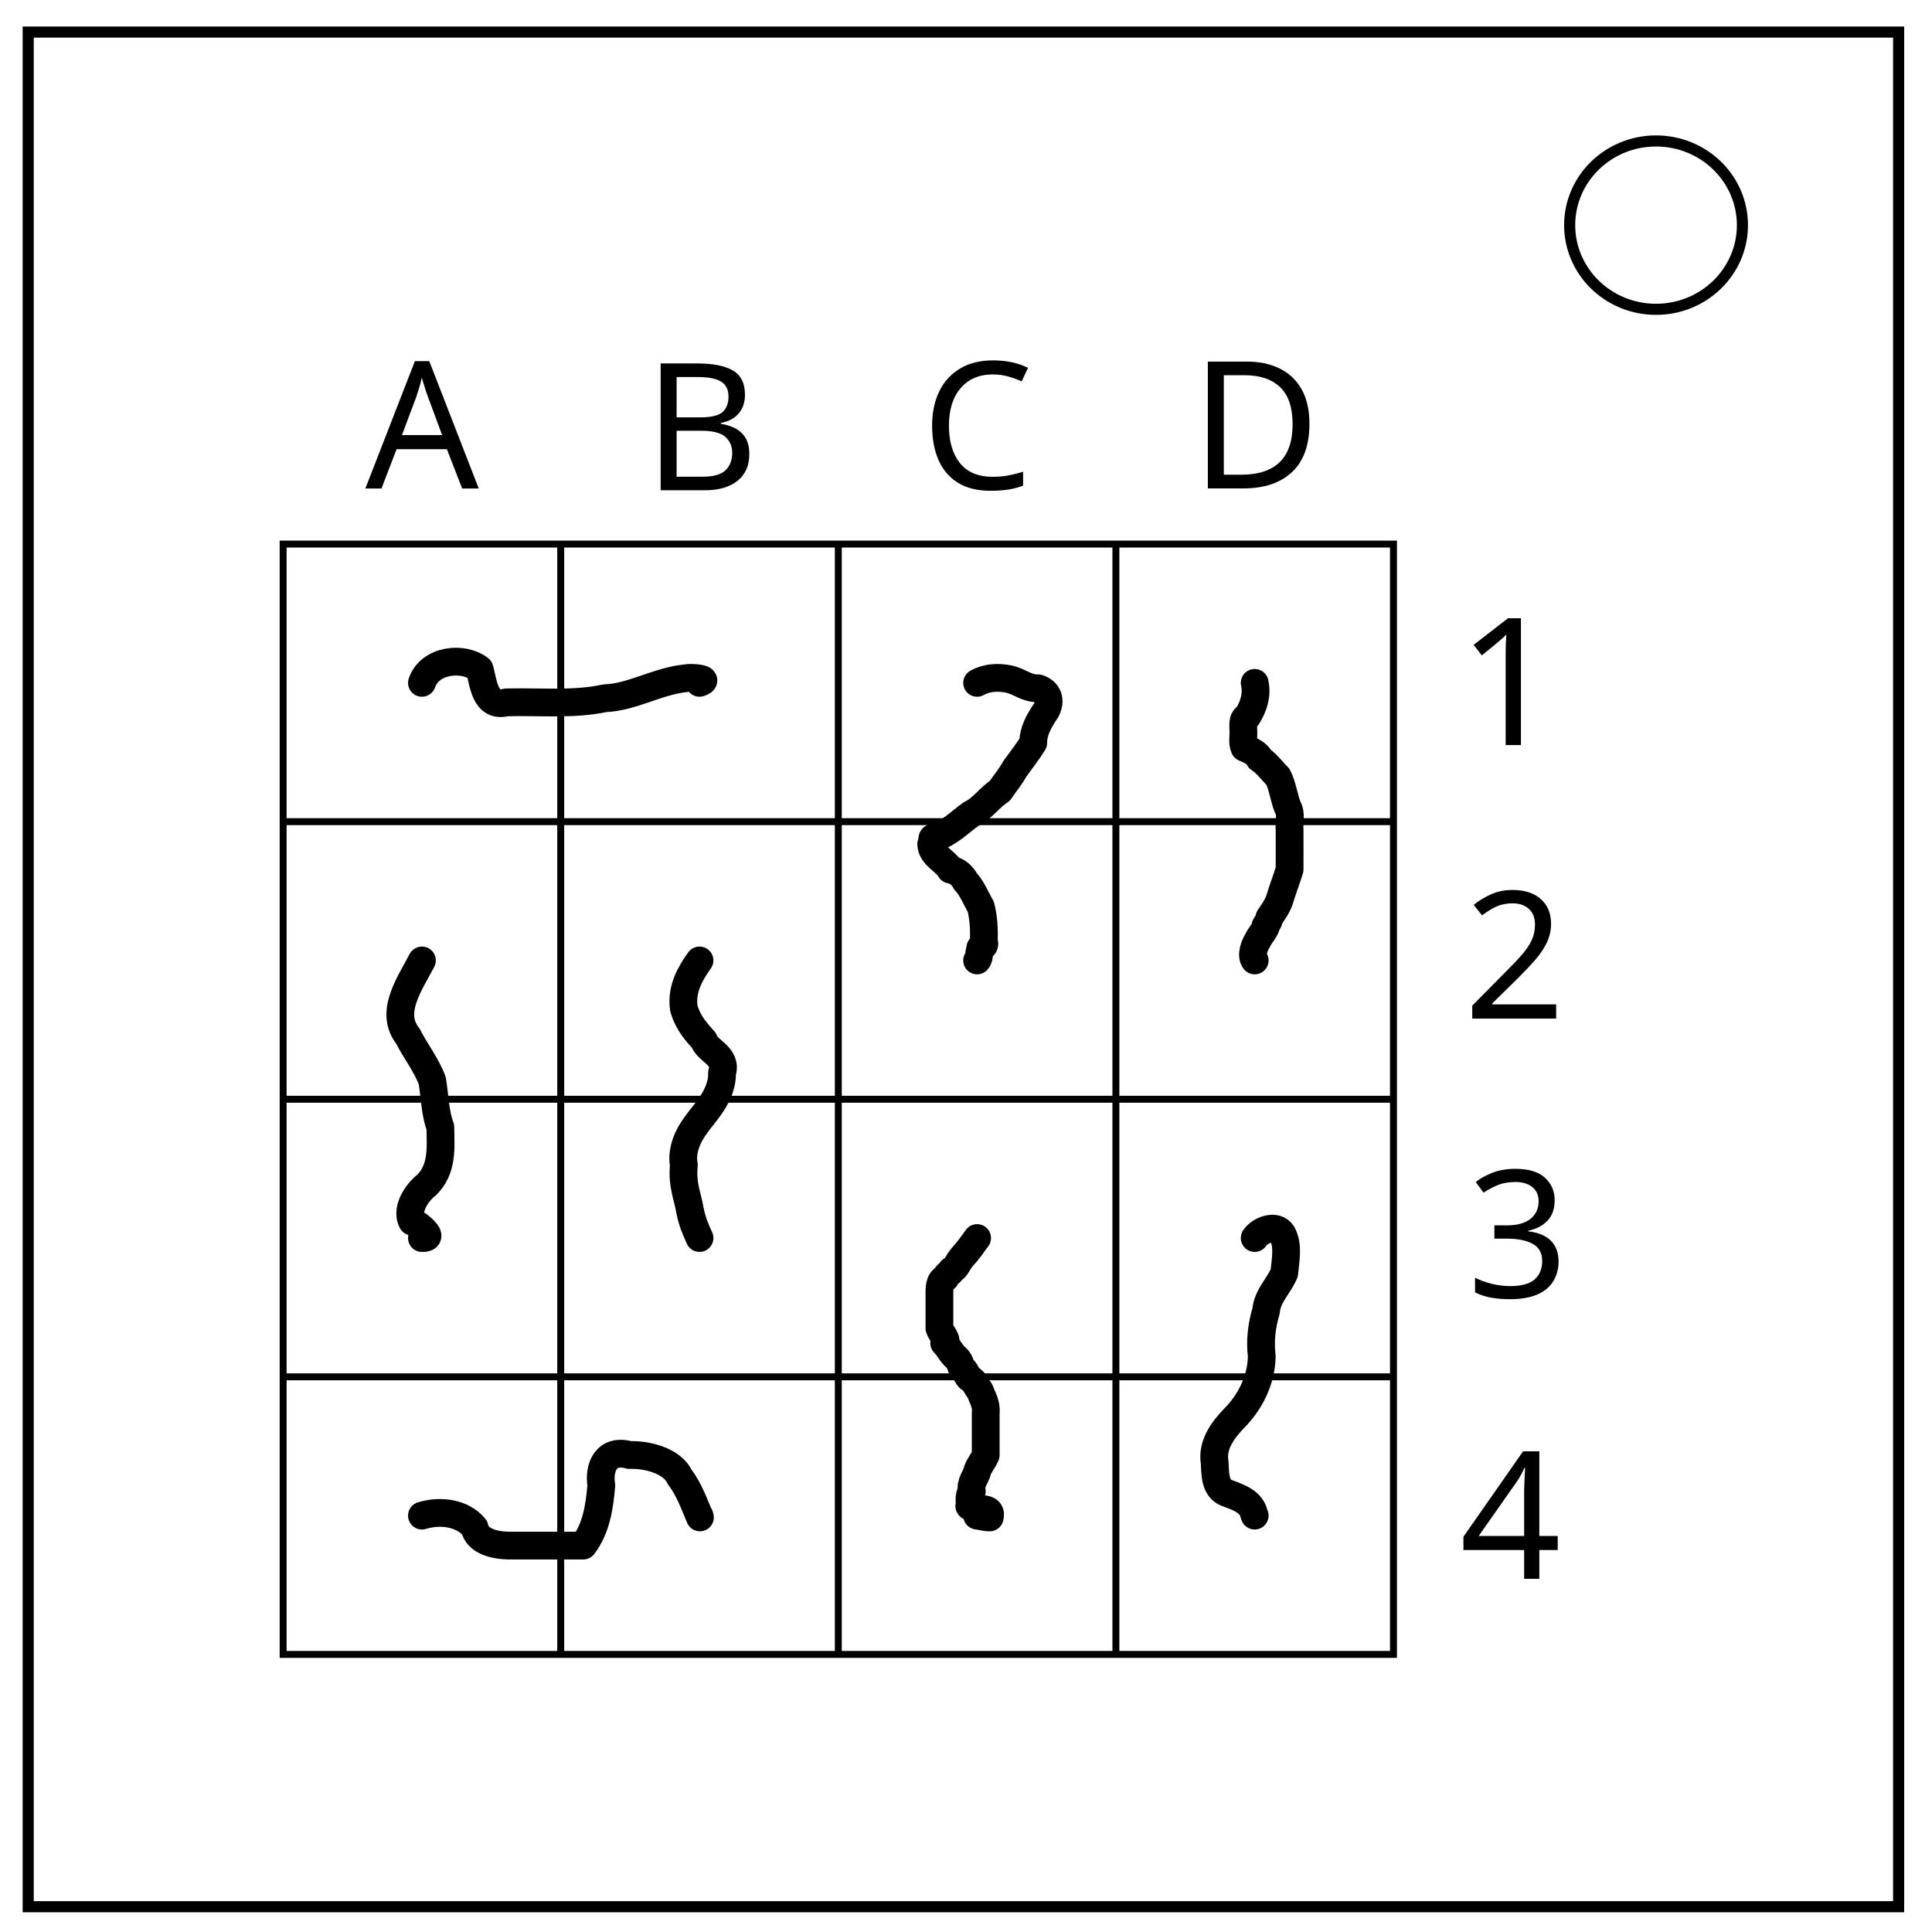
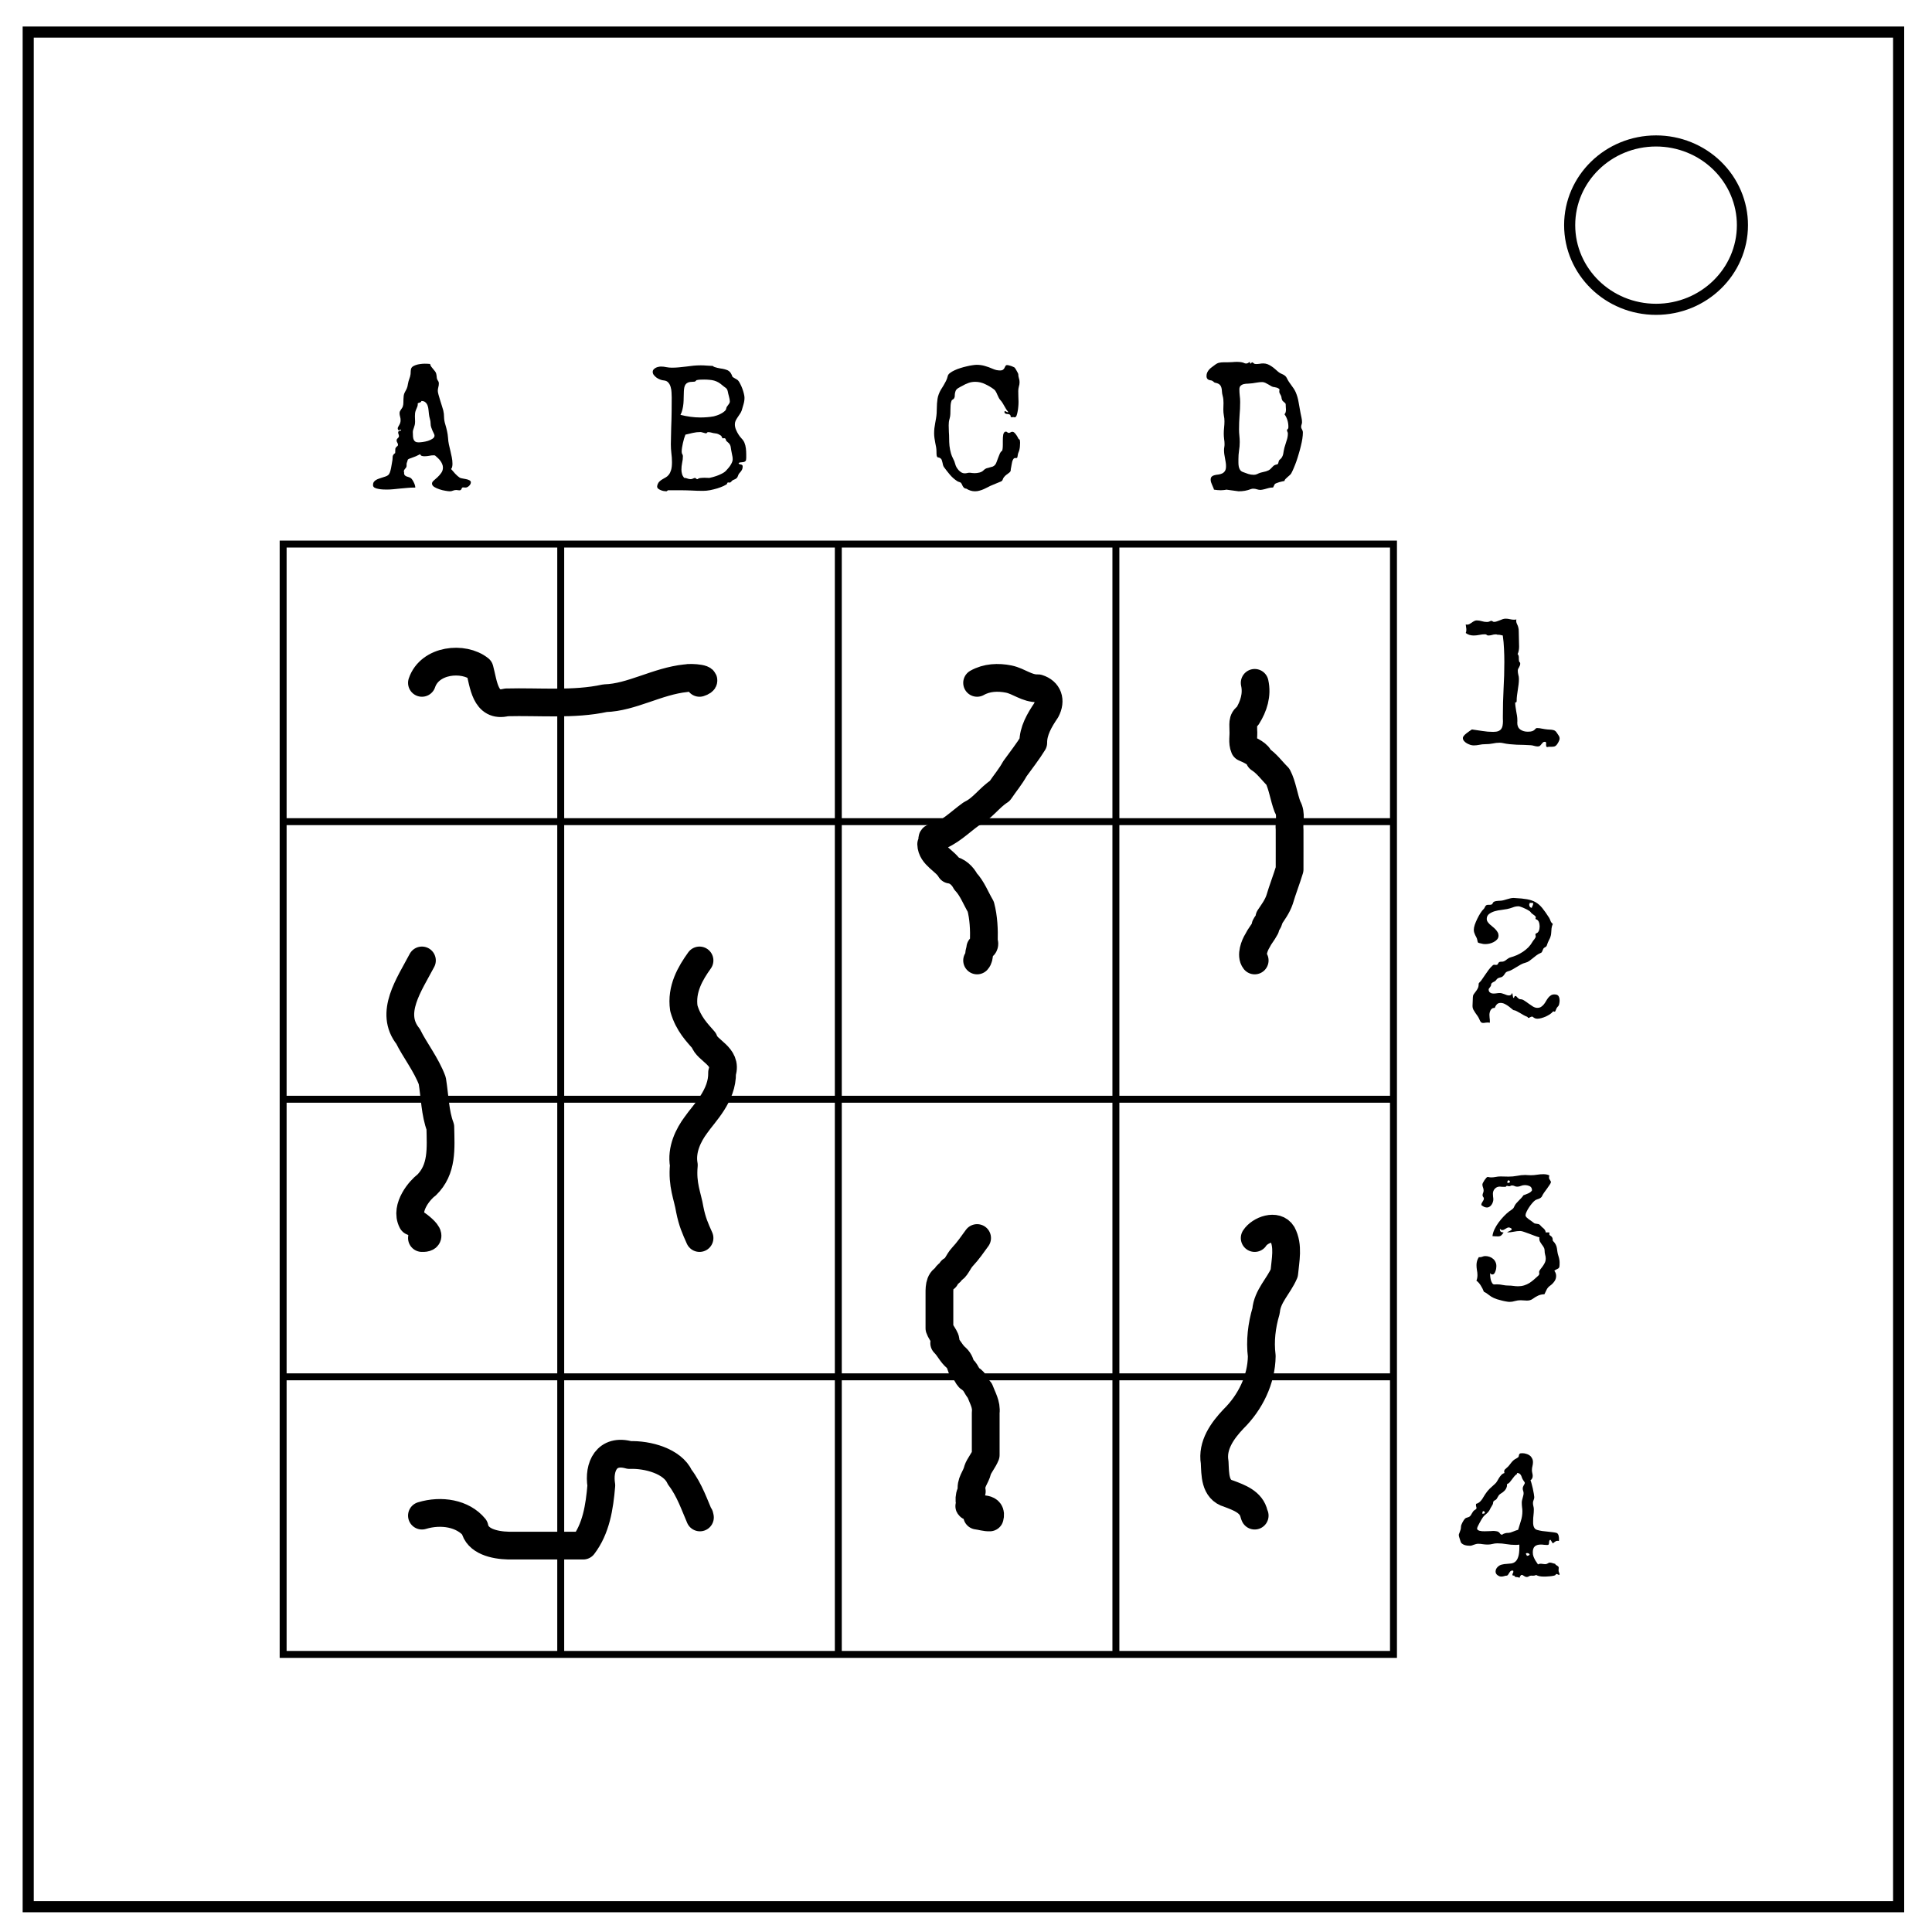
<svg xmlns="http://www.w3.org/2000/svg" viewBox="0 0 348 348" fill="none">
  <path d="M5.08 5.776h336.91v337.67H5.08z" stroke-width="2" stroke="#000" />
  <path d="M282.734 40.554c0-8.376 6.966-15.165 15.56-15.165 4.126 0 8.084 1.594 11 4.44 2.92 2.842 4.56 6.7 4.56 10.722 0 8.376-6.967 15.165-15.56 15.165-8.594 0-15.56-6.79-15.56-15.166z" stroke-width="2" stroke="#000" />
  <path color="#000" stroke="#000" stroke-width="1.25" overflow="visible" d="M51 98h50v50H51zm50 0h50v50h-50zm50 0h50v50h-50zm50 0h50v50h-50zM51 148h50v50H51zm50 0h50v50h-50zm50 0h50v50h-50zm50 0h50v50h-50zM51 198h50v50H51zm50 0h50v50h-50zm50 0h50v50h-50zm50 0h50v50h-50zM51 248h50v50H51zm50 0h50v50h-50zm50 0h50v50h-50zm50 0h50v50h-50z" />
-   <text style="text-align:center;line-height:125%;-inkscape-font-specification:Arial Bold" x="271.75" y="134.203" font-size="20" font-weight="bold" letter-spacing="0" word-spacing="0" text-anchor="middle" fill="#000" font-family="Arial">
-     <tspan x="271.75" y="134.203" rotate="0 0" dy="0" style="-inkscape-font-specification:Special Elite" font-size="32" font-weight="normal" font-family="Special Elite">1</tspan>
-   </text>
-   <text style="text-align:center;line-height:125%;-inkscape-font-specification:Arial Bold" x="272.813" y="183.477" font-size="20" font-weight="bold" letter-spacing="0" word-spacing="0" text-anchor="middle" fill="#000" font-family="Arial">
-     <tspan x="272.813" y="183.477" rotate="0 0" style="-inkscape-font-specification:Special Elite" font-size="32" font-weight="normal" font-family="Special Elite">2</tspan>
-   </text>
-   <text style="text-align:center;line-height:125%;-inkscape-font-specification:Arial Bold" x="273.407" y="233.703" font-size="20" font-weight="bold" letter-spacing="0" word-spacing="0" text-anchor="middle" fill="#000" font-family="Arial">
-     <tspan x="273.407" y="233.703" rotate="0 0" style="-inkscape-font-specification:Special Elite" font-size="32" font-weight="normal" font-family="Special Elite">3</tspan>
-   </text>
-   <text style="text-align:center;line-height:125%;-inkscape-font-specification:Arial Bold" x="272.078" y="284.383" font-size="20" font-weight="bold" letter-spacing="0" word-spacing="0" text-anchor="middle" fill="#000" font-family="Arial">
-     <tspan x="272.078" y="284.383" rotate="0 0" style="-inkscape-font-specification:Special Elite" font-size="32" font-weight="normal" font-family="Special Elite">4</tspan>
-   </text>
-   <text style="text-align:center;line-height:125%;-inkscape-font-specification:Special Elite" x="76.032" y="87.994" font-size="32" letter-spacing="0" word-spacing="0" text-anchor="middle" fill="#000" font-family="Special Elite">
-     <tspan x="76.032" y="87.994">A</tspan>
-   </text>
-   <text style="text-align:center;line-height:125%;-inkscape-font-specification:Special Elite" x="126.289" y="88.306" font-size="32" letter-spacing="0" word-spacing="0" text-anchor="middle" fill="#000" font-family="Special Elite">
-     <tspan x="126.289" y="88.306">B</tspan>
-   </text>
-   <text style="text-align:center;line-height:125%;-inkscape-font-specification:Special Elite" x="176.055" y="88.088" font-size="32" letter-spacing="0" word-spacing="0" text-anchor="middle" fill="#000" font-family="Special Elite">
-     <tspan x="176.055" y="88.088">C</tspan>
-   </text>
-   <text style="text-align:center;line-height:125%;-inkscape-font-specification:Special Elite" x="226.133" y="87.978" font-size="32" letter-spacing="0" word-spacing="0" text-anchor="middle" fill="#000" font-family="Special Elite">
-     <tspan x="226.133" y="87.978">D</tspan>
-   </text>
+   <g style="line-height:125%;-inkscape-font-specification:'Arial Bold';text-align:center">
+     <path d="M280.922 133.016q0 .171-.063.328-.062.156-.14.312-.156.297-.297.469-.125.172-.266.25-.14.094-.312.11-.156.03-.375.03h-.531q-.125.047-.235.047-.14 0-.187-.125-.032-.109-.032-.25v-.14q.016-.078.016-.125 0-.125-.047-.219-.031-.094-.172-.094-.234 0-.375.14-.125.126-.25.282-.11.156-.25.281-.14.141-.406.141-.313 0-.625-.094-.297-.093-.61-.125-.64-.047-1.28-.062l-1.282-.031q-.625-.032-1.265-.094-.625-.063-1.25-.203-.141-.031-.282-.047-.14-.016-.265-.016-.641 0-1.266.14-.61.126-1.375.126-.516 0-1.031.11-.516.109-1.031.109-.25 0-.579-.094-.328-.11-.64-.281-.297-.172-.516-.422-.203-.25-.203-.531 0-.204.188-.422.203-.235.468-.438.266-.219.531-.39.282-.188.438-.297.953.125 1.906.281.953.156 1.922.156.594 0 .938-.14.359-.157.53-.407.188-.265.235-.609.063-.36.063-.766 0-.234-.016-.468v-.5q0-2.438.125-4.844.14-2.422.14-4.86 0-1.203-.062-2.39-.047-1.188-.218-2.375-.22-.047-.422-.094-.188-.047-.453-.047-.079 0-.079.016-.062-.063-.156-.063-.078-.015-.156-.015-.36 0-.688.11-.328.093-.671.093-.094 0-.157-.031-.047-.032-.11-.078-.046-.047-.124-.079-.063-.03-.172-.03-.516 0-1.031.109-.516.109-1.047.109-.375 0-.75-.11-.36-.109-.656-.343.11-.235.11-.563 0-.25-.048-.484-.047-.25-.062-.5.109.047.234.047.234 0 .438-.11.218-.124.421-.265.204-.156.422-.266.219-.125.453-.125.47 0 .922.14.469.142.938.142.265 0 .453-.094.187-.11.328-.11.156 0 .234.094.094.094.266.094.25 0 .5-.094.266-.094.516-.187.25-.11.515-.203.266-.094.547-.094.39 0 .766.094.39.093.765.093.204 0 .391-.047h.016q-.032.078-.032.25 0 .22.063.39.078.173.156.36.094.188.156.453.079.266.079.672 0 .703.03 1.39.032.673.032 1.376 0 .36-.063.703-.046.328-.203.64.14.126.172.298.047.156.047.343v.25q0 .172.031.36.047.187.203.312l.016.172q0 .203-.078.36-.063.156-.14.296l-.157.282q-.062.14-.062.312 0 .36.093.734.11.36.11.766 0 .5-.063 1-.062.484-.14.984-.079.485-.141.985-.063.484-.063.984 0 .125-.047.203-.03.078-.109.078-.016 0-.11-.03 0 .405.063.812l.125.812q.078.39.14.797.063.406.063.828v.219l-.015.219q0 .828.547 1.218.546.391 1.343.391.532 0 .797-.094.281-.109.406-.234.141-.125.22-.219.077-.11.234-.11.453 0 .921.11.485.094.938.14.234.032.469.032.234 0 .453.047.219.031.406.125.188.094.344.328l.344.516q.203.281.203.578z" style="-inkscape-font-specification:'Special Elite'" font-weight="400" font-size="32" font-family="Special Elite" aria-label="1" letter-spacing="0" word-spacing="0" text-anchor="middle" fill="#000" />
+   </g>
+   <g style="line-height:125%;-inkscape-font-specification:'Arial Bold';text-align:center">
+     <path d="M280.922 180.243q0 .28-.078.609-.062.328-.297.516-.078.078-.156.218l-.125.282q-.047.14-.11.25-.046.109-.093.109-.062 0-.125-.016-.047-.03-.125-.046l-.11.062q-.187.234-.53.469-.344.219-.735.406-.39.172-.797.281-.39.11-.687.11-.235 0-.39-.047-.157-.063-.267-.125-.093-.078-.171-.14-.063-.063-.157-.063-.187 0-.375.125-.172.109-.297.109-.078 0-.093-.078-.016-.094-.188-.156-.265-.094-.594-.282-.312-.187-.64-.375-.328-.203-.625-.343-.297-.157-.5-.157-.063 0-.297-.203-.234-.203-.563-.453-.328-.25-.718-.453-.39-.203-.782-.203-.437 0-.687.266-.25.265-.375.64H269.094q-.203 0-.359.125-.156.125-.266.313-.093.187-.14.406-.047.203-.047.39 0 .266.031.547.047.266.047.532v.187q0 .094-.016.172-.187-.047-.39-.047t-.39.031q-.188.047-.392.047-.312 0-.453-.187-.14-.188-.234-.438-.125-.312-.328-.61-.203-.296-.422-.593-.203-.297-.36-.594-.14-.297-.14-.609 0-.39.031-.781.031-.39.031-.797 0-.328.157-.563.172-.234.359-.484.203-.25.36-.563.171-.312.171-.796 0-.125.063-.188.062-.078.14-.156.172-.14.407-.5.25-.36.547-.797.296-.438.625-.89.343-.454.703-.782.093-.094.156-.125.062-.031.14-.031.079 0 .157.015.078.016.187.016.157 0 .219-.047.078-.047.11-.11.046-.077.077-.155.032-.079.125-.157.157-.125.422-.11.266.017.485-.077.156-.078.297-.172.14-.11.265-.203.14-.11.281-.188.157-.093.329-.14.578-.157 1.156-.407.578-.265 1.094-.609.53-.36.968-.797.438-.453.735-.984.047-.094.14-.219.11-.125.203-.25.11-.14.172-.266.078-.14.078-.234t-.03-.172q-.032-.093-.032-.187 0-.11.078-.157.078-.046.172-.093.156-.063.25-.203.11-.141.156-.297.063-.172.078-.36.032-.187.032-.343 0-.157-.032-.344-.015-.188-.078-.36-.047-.171-.156-.312-.11-.156-.266-.219-.047-.03-.14-.062-.078-.031-.078-.11 0-.062.03-.109.032-.062.032-.125 0-.11-.125-.219-.11-.125-.281-.234-.156-.125-.313-.234-.156-.125-.218-.25-.079-.125-.375-.297-.297-.188-.657-.344-.343-.172-.672-.281-.328-.125-.468-.125-.547 0-1.047.203-.5.187-1.031.297-.375.078-1 .156-.625.062-1.22.234-.577.172-1.015.5-.422.328-.422.907 0 .265.157.5.156.218.39.453.235.218.516.437t.515.469q.235.25.391.531.156.266.156.594 0 .406-.265.703-.25.281-.625.469-.36.187-.782.281-.406.078-.734.078-.39 0-.719-.11-.218-.062-.343-.077-.11-.032-.188-.063-.062-.047-.094-.14-.03-.11-.078-.344-.047-.266-.156-.469-.11-.219-.219-.422-.093-.219-.172-.437-.078-.235-.078-.532 0-.359.172-.89.188-.531.453-1.078.266-.547.563-1.016.312-.484.578-.734.11-.11.172-.235.062-.14.125-.25.078-.125.187-.203.11-.078.328-.078h.282q.218 0 .359-.062.14-.063.219-.282.047-.14.219-.218.171-.079.375-.11.203-.031.406-.047.219-.015.344-.015.312-.016.593-.094.297-.078.594-.172.297-.094.578-.156.297-.078.61-.078l.25.015q1.312.063 2.187.22.875.155 1.531.53.657.375 1.203 1.047.547.672 1.235 1.75.156.266.265.594.125.312.407.516-.188.39-.235.812l-.062.828q-.016.281-.078.5-.047.203-.125.39-.078.188-.188.376-.094.187-.203.437-.078.172-.11.297-.03.11-.077.219-.032.11-.11.203-.078.078-.265.172-.188.11-.266.25-.078.14-.125.297-.047.14-.125.281-.063.125-.25.188-.375.156-.719.406-.328.25-.656.515-.313.266-.64.5-.329.235-.72.329-.437.109-.828.328-.39.218-.765.453-.375.234-.766.453-.375.219-.812.328-.172.047-.282.14-.109.079-.187.204-.078.11-.156.234-.078.125-.188.235-.172.171-.328.218-.14.047-.297.078-.156.032-.328.125-.156.079-.344.344-.093.14-.25.219-.156.078-.297.156-.14.078-.25.188-.093.093-.093.28 0 .142-.078.25-.063.095-.141.204-.078.094-.156.203-.063.094-.063.219 0 .078.031.187.032.11.125.235.11.11.282.187.172.078.453.078t.562-.046q.282-.047.563-.047.234 0 .437.078.22.062.422.14l.406.157q.204.062.407.062.39 0 .515-.422.063.031.094.172.031.14.047.297l.062.281q.032.125.079.125.109-.062.156-.203.047-.156.203-.156.094 0 .172.094.094.093.187.203.11.109.235.203.14.093.328.093.312 0 .672.25.375.235.765.532.39.281.782.531.406.234.78.234.407 0 .673-.172.28-.187.5-.453.218-.265.39-.578.188-.328.39-.594.204-.265.47-.437.265-.188.64-.188.594 0 .766.313.187.297.187.812zm-4.78-17.61h-.673q.063 0 .063.078t-.047.141q-.031-.031-.031-.078v-.016q.015 0 .015-.015v-.11l-.015.22q-.032.233.078.437.11.203.375.234.047-.188.14-.36.11-.171.11-.374z" style="-inkscape-font-specification:'Special Elite'" font-weight="400" font-size="32" font-family="Special Elite" aria-label="2" letter-spacing="0" word-spacing="0" text-anchor="middle" fill="#000" />
+   </g>
+   <g style="line-height:125%;-inkscape-font-specification:'Arial Bold';text-align:center">
+     <path d="M280.923 227.39q0 .516-.032.735-.03.203-.14.297-.094.093-.281.172-.188.062-.5.296.328.422.328.938 0 .547-.328 1-.313.438-.75.75-.407.281-.625.703-.204.406-.407.844-.625.015-1.14.25-.5.234-.985.594-.25.171-.5.234t-.53.063q-.282 0-.58-.032-.28-.03-.562-.03-.5 0-1 .14-.484.156-.984.156-.25 0-.64-.078-.391-.063-.797-.172-.407-.094-.797-.219-.375-.125-.61-.234-.484-.219-.906-.563-.406-.343-.875-.562-.219-.578-.547-1.094-.312-.531-.797-.906.11-.234.14-.469.048-.25.048-.515 0-.454-.094-.907-.078-.468-.078-.922 0-.78.422-1.421l.14.015q.266 0 .5-.094.25-.109.516-.109.39 0 .75.125.375.125.64.36.282.218.438.562.172.328.172.75 0 .14-.031.406-.031.25-.125.5-.078.25-.219.438-.14.172-.344.172-.125 0-.234-.063-.11-.078-.187-.172 0 .188.03.531.032.344.11.688.094.328.25.578.156.25.406.234l.391-.015h.11q.484 0 .984.11.515.109 1.062.109.438 0 .86.062.422.063.859.063.578 0 1.078-.157.5-.156.938-.422.437-.28.828-.625.406-.343.797-.718.172-.172.172-.328 0-.079-.016-.157t-.016-.156q0-.203.188-.437.187-.235.406-.532.219-.297.406-.656.188-.36.188-.812 0-.36-.11-.704-.093-.359-.093-.75 0-.312-.156-.562-.141-.25-.329-.484-.171-.25-.328-.5-.14-.25-.14-.547v-.125q0-.063.03-.14-.374-.095-.874-.282-.485-.188-.985-.375-.484-.188-.921-.328-.438-.157-.672-.157-.594 0-1.172.125t-1.172.125q0-.062.11-.109.124-.062.28-.125.157-.078.282-.156.125-.078.125-.188 0-.125-.219-.218-.203-.094-.297-.094-.172 0-.312.078-.14.062-.282.156-.14.094-.296.172-.141.063-.297.063-.125 0-.235-.063-.109-.078-.187-.187v.156q0 .265.156.39t.422.125h.094q-.188.297-.407.516-.218.203-.593.203-.266 0-.516-.015-.234-.032-.5-.032.063-.578.36-1.218.312-.657.75-1.25.453-.61.953-1.125.515-.532.968-.875.172-.141.297-.204.125-.078.219-.156.11-.078.203-.187.094-.125.188-.344.14-.313.343-.547.219-.25.438-.469.234-.234.453-.468.234-.235.406-.516.203-.094.422-.156.219-.078.422-.172.219-.094.39-.219.188-.125.313-.344-.016-.562-.422-.75-.406-.187-.89-.187-.36 0-.688.14-.312.141-.672.141-.25 0-.469-.11-.218-.109-.468-.109-.157 0-.266.078-.094.063-.234.063-.125 0-.22-.031-.093-.047-.218-.047l-.094.078q-.015.078-.125.094-.109.015-.265.015-.219 0-.453-.015-.235-.032-.313-.032-.547 0-.906.391-.344.375-.344.906 0 .266.031.516.047.25.047.516 0 .218-.093.484-.078.25-.235.469-.14.203-.36.343-.202.141-.452.141-.282 0-.547-.125-.25-.14-.469-.297V217q0-.156.063-.281.078-.14.156-.266.094-.14.156-.265.078-.141.078-.297 0-.172-.125-.297-.11-.125-.11-.297 0-.219.095-.422.093-.203.093-.422 0-.297-.11-.562-.109-.266-.109-.547 0-.094.11-.313.11-.218.265-.453.157-.234.313-.406.156-.172.25-.172.156 0 .297.047.14.031.297.031.422 0 .843-.078.438-.094.891-.094.36 0 .719.016.375.016.734.016.781 0 1.516-.141.75-.156 1.515-.156.25 0 .485.03.25.017.5.017.562 0 1.125-.094.562-.094 1.125-.094.281 0 .547.047.281.047.531.188v.015q-.063.14-.063.344 0 .14.047.25.063.11.125.203.063.094.11.187.062.094.062.204 0 .125-.218.453-.204.312-.485.703-.281.375-.547.75-.25.375-.343.594-.079.187-.235.296-.14.11-.328.188-.172.062-.36.125-.187.062-.343.172-.219.156-.516.5-.297.344-.562.75-.266.39-.453.797-.188.39-.188.656 0 .156.172.344.172.172.406.343.235.172.469.329.234.156.36.265.156.156.312.188.172.03.328.047.172.015.328.062.156.047.297.219.125.156.281.297.172.125.313.265.156.141.25.313.11.156.11.39h.671v.454q.406.265.5.453.094.172.094.328v.11q0 .14.078.218.344.344.484.656.156.313.203.64.063.313.094.657.047.344.188.766.093.281.14.562.063.282.063.563zm-8.953-14.546q0-.094-.079-.157-.062-.078-.156-.078-.156 0-.203.188-.031.172-.031.281l.031-.062q.016.015.016.046 0 .016-.032.016.125 0 .282-.031.172-.047.172-.203z" style="-inkscape-font-specification:'Special Elite'" font-weight="400" font-size="32" font-family="Special Elite" aria-label="3" letter-spacing="0" word-spacing="0" text-anchor="middle" fill="#000" />
+   </g>
+   <g style="line-height:125%;-inkscape-font-specification:'Arial Bold';text-align:center">
+     <path d="M280.844 283.68q-.125-.016-.235-.078-.11-.078-.234-.078-.078 0-.125.047-.031.046-.063.109-.062.094-.375.156-.296.063-.671.094-.36.031-.704.047h-.468q-.328 0-.657-.063-.328-.062-.625-.218-.203.125-.515.125H276q-.078-.016-.156-.016-.266 0-.453.125-.172.125-.36.125-.14 0-.265-.047-.125-.062-.235-.125-.11-.078-.219-.14-.093-.063-.187-.063t-.172.062q-.062.063-.125.157l-.094.187q-.03.094-.062.156-.063-.125-.203-.14-.14-.031-.297-.031-.14-.016-.266-.047-.11-.047-.125-.22h-.125q-.047 0-.14-.015-.094-.03-.094-.109 0-.172.078-.297.094-.14.094-.297 0-.078-.032-.172l-.156-.015q-.203 0-.328.11-.11.108-.203.265-.094.14-.188.297-.078.156-.234.234-.266 0-.516.094-.25.078-.515.078-.172 0-.36-.063-.171-.078-.328-.187-.156-.125-.25-.281-.093-.172-.093-.36 0-.234.093-.453.11-.219.266-.375.344-.344.766-.437.421-.11.859-.125.437-.032.844-.079.422-.062.734-.328.328-.28.516-.86.203-.577.203-1.67v-.532q-.328.047-.688.047-.828 0-1.64-.14-.797-.142-1.64-.142-.438 0-.86.11t-.86.11q-.437 0-.875-.063-.422-.078-.859-.078-.219 0-.422.062-.203.047-.39.125-.188.063-.344.125-.157.047-.266.047-.234 0-.531-.031-.281-.031-.547-.125-.25-.094-.453-.266-.188-.172-.25-.469-.063-.265-.172-.546-.11-.282-.11-.563 0-.062.063-.187.063-.141.125-.329.078-.187.14-.406.063-.234.063-.469 0-.156.063-.359.078-.219.187-.422.11-.219.235-.406.125-.188.234-.297.094-.094.203-.14.11-.047.234-.079.125-.047.235-.078.125-.047.219-.14.125-.11.203-.25.093-.157.172-.297.093-.157.187-.297.094-.14.234-.235.094-.078.235-.156.156-.093.156-.234 0-.125-.047-.25t-.047-.25v-.125q0-.063.016-.14.344-.094.578-.282.234-.188.406-.422.188-.234.328-.5.157-.281.344-.547.344-.531.781-.969.453-.437.922-.843.281-.235.438-.532.172-.296.343-.578.172-.28.391-.515.219-.25.594-.375-.063-.157-.063-.266 0-.234.157-.39.156-.157.328-.297.297-.25.453-.47.172-.218.328-.421.172-.219.39-.422.22-.203.626-.406.28-.14.328-.297.047-.156.062-.281.031-.14.125-.219.094-.094.453-.094.375 0 .72.11.358.093.624.297.266.187.422.5.172.296.172.703 0 .359-.094.718-.094.344-.094.704 0 .265.063.53.078.266.078.532 0 .5-.406.797.078.094.187.531.125.422.235.922.11.5.187.969.078.453.078.594 0 .28-.125.546-.11.25-.11.516 0 .297.079.578.078.281.078.578 0 .516-.062 1.032-.063.5-.063 1.015v.485q.016.25.078.484.078.234.219.422.14.172.406.25.422.125.922.203.516.062 1 .11.5.046.938.109.437.047.703.14.11.047.187.172.078.11.125.266.047.156.063.328.015.156.015.266v.093l-.015.313q-.125-.031-.219-.031-.188 0-.328.062-.125.063-.235.156-.109.078-.187.157-.078.062-.156.062-.094-.172-.203-.328-.094-.172-.22-.313-.171.094-.202.266l-.031.313q0 .156-.063.265-.047.11-.25.11-.297 0-.578-.032-.281-.047-.563-.047-.734 0-1.109.329-.36.328-.36 1.078 0 .422.141.797.157.375.328.671.172.282.313.47.14.187.14.234.204-.125.5-.125.22 0 .407.046.203.032.406.032.266 0 .469-.14.203-.142.328-.142.266 0 .516.094.25.078.5.14 0 .094.093.157.094.063.203.14.125.063.22.157.108.078.108.234 0 .125-.015.235-.016.109-.016.234 0 .203.078.375.094.172.11.375zm-6.188-16.578q0-.094-.14-.266l-.188-.281q-.125-.203-.203-.422-.063-.219-.156-.39-.094-.188-.266-.298-.156-.125-.469-.125l.031.172q-.312.188-.53.47-.22.265-.407.53-.188.266-.39.5-.204.235-.485.328v.141q0 .297-.11.531-.093.235-.265.438-.172.187-.39.36-.22.155-.438.296-.188.125-.297.281l-.188.313q-.078.156-.171.297-.094.14-.282.234-.203.11-.265.188-.063.062-.078.14-.016.078-.032.188 0 .093-.062.25-.11.219-.25.437-.14.203-.234.422-.125.266-.282.453-.14.188-.328.344-.172.156-.36.313-.171.156-.327.374-.078.11-.25.391t-.344.61q-.172.328-.313.609-.125.281-.125.39 0 .157.11.25.125.094.312.157.203.047.438.078.25.015.515.015.625 0 1.032-.03.406-.032.484-.032.313 0 .625.063.328.046.531.296.078.094.157.204.093.109.234.109.094 0 .156-.047.063-.062.172-.11.125-.062.328-.109.219-.062.61-.062.109 0 .328-.063.234-.078.468-.172.25-.093.485-.187.25-.094.406-.125l.5-1.625q.266-.828.266-1.703 0-.39-.063-.766-.047-.39-.047-.797 0-.218.047-.422.063-.218.11-.421.062-.22.109-.422.062-.22.062-.438 0-.219-.078-.422-.078-.203-.078-.422 0-.14.047-.28.063-.157.125-.282l.14-.25q.063-.11.063-.203zm.86 12.86q-.079-.126-.22-.173-.14-.047-.28-.047l-.172.094q.015.11.093.203.078.094.078.203.125 0 .313-.062.187-.063.187-.219zm-8.063-7.532q0-.094-.078-.156-.063-.078-.14-.078-.173 0-.204.171-.031.172-.031.297.11 0 .281-.03.172-.032.172-.204z" style="-inkscape-font-specification:'Special Elite'" font-weight="400" font-size="32" font-family="Special Elite" aria-label="4" letter-spacing="0" word-spacing="0" text-anchor="middle" fill="#000" />
+   </g>
+   <g style="line-height:125%;-inkscape-font-specification:'Special Elite';text-align:center">
+     <path d="M84.813 86.885q0 .172-.094.343-.093.157-.234.297-.14.125-.312.219-.172.078-.329.078-.109 0-.218-.015-.11-.016-.219-.016-.14 0-.188.094-.046.078-.093.171-.032.094-.11.172-.078.094-.28.094-.126 0-.267-.031-.14-.031-.28-.031-.298 0-.579.109-.266.125-.578.125-.266 0-.797-.094-.531-.078-1.078-.265-.531-.172-.938-.422-.406-.266-.406-.61 0-.265.297-.53.313-.282.688-.61.375-.344.671-.766.313-.422.313-.984 0-.328-.14-.64-.126-.313-.329-.579-.203-.281-.469-.516-.25-.234-.484-.437-.078-.031-.234-.031-.422 0-.844.093-.422.079-.844.079-.219 0-.453-.063-.219-.062-.297-.312-.406.203-.812.39-.407.172-.828.313-.266.093-.391.14-.11.047-.172.11-.047.062-.078.187-.016.125-.11.36-.062.156-.062.28v.282q0 .203-.078.328-.078.11-.172.219-.078.094-.156.203-.078.11-.078.281 0 .14.047.25l-.016.078q0 .235.125.375.125.125.297.204.187.062.39.125.204.062.36.156t.297.312q.156.203.265.453.125.235.203.485.079.234.079.406v.078h-.204q-.625 0-1.25.063-.609.047-1.218.109-.61.078-1.235.125-.609.063-1.234.063-.219 0-.64-.016-.407-.016-.813-.094-.406-.062-.719-.219-.297-.171-.297-.484 0-.328.14-.547.157-.219.391-.36.25-.155.547-.25.313-.109.61-.202.312-.094.578-.188.281-.094.469-.25.187-.156.312-.5.125-.36.203-.765.078-.407.14-.797.063-.407.11-.641.016-.078.016-.187.015-.125.015-.25.016-.125.016-.235.016-.11.047-.156.156-.266.234-.313.094-.046.125-.078.047-.031.047-.156.016-.14.016-.562 0-.188.078-.282.078-.11.156-.187.094-.078.172-.14.078-.079.078-.204 0-.219-.125-.39-.125-.188-.125-.407 0-.125.063-.219.062-.093.14-.171.094-.079.157-.157.062-.093.062-.218 0-.172-.078-.344-.063-.172-.063-.344 0-.125.079-.172.093-.062.187-.094.11-.03.188-.046.093-.032.093-.079-.046-.093-.172-.093-.187 0-.187.203-.11-.078-.188-.172-.078-.11-.078-.234 0-.157.078-.282.079-.14.172-.312.11-.172.188-.39.078-.22.078-.532 0-.328-.094-.625-.093-.313-.093-.625 0-.156.062-.313.078-.156.172-.296.11-.157.203-.297.11-.157.156-.328.094-.297.094-.625.016-.329.016-.657.015-.328.047-.64.046-.328.203-.61.14-.25.218-.406.079-.156.141-.297.063-.156.11-.328.046-.187.093-.484.078-.453.235-.875.171-.422.234-.875.031-.344.031-.578.016-.25.078-.438.078-.187.25-.328.188-.14.563-.281.406-.141.812-.188.407-.062.813-.062.469 0 .969.046.046.266.203.485.156.203.328.406.187.203.344.422.171.203.234.469.078.36.094.687.03.313.265.625.11.172.11.406 0 .36-.094.688-.094.328-.094.672 0 .203.125.672.125.468.297 1.015.172.532.328 1.047.156.5.235.781.14.594.14 1.22.016.624.203 1.218.188.625.328 1.25.141.61.188 1.266.031.609.156 1.187.125.563.266 1.14.14.563.25 1.141.125.578.125 1.203 0 .235-.047.485-.031.25-.203.437.328.391.734.844.422.453.828.719.157.094.485.14.328.047.656.125.344.063.594.204.265.125.265.375zm-6.547-8.422q0-.14-.109-.36-.11-.234-.25-.515-.125-.281-.234-.61-.11-.328-.11-.687 0-.422-.125-.828-.125-.422-.172-.844-.03-.344-.078-.75-.031-.422-.156-.781-.125-.375-.39-.61-.25-.25-.735-.25-.031.125-.11.188-.078.047-.187.094-.094.03-.203.062-.11.031-.172.11.016.046.016.14 0 .281-.125.531-.11.235-.203.485-.11.265-.157.562-.03.282-.03.563 0 .25.015.484.015.235.015.469 0 .36-.062.625-.063.25-.14.469-.079.218-.141.422-.063.187-.063.406 0 .469.031.812.032.344.141.578.11.22.313.344.203.11.562.11.25 0 .719-.063.484-.062.953-.203.484-.156.828-.39.36-.235.36-.563z" aria-label="A" font-size="32" font-family="Special Elite" letter-spacing="0" word-spacing="0" text-anchor="middle" fill="#000" />
+   </g>
+   <g style="line-height:125%;-inkscape-font-specification:'Special Elite';text-align:center">
+     <path d="M134.414 81.837v.297q.016.172 0 .36 0 .171-.031.328-.016.14-.078.203-.14.14-.297.187-.156.031-.328.047-.157 0-.328.031-.157.016-.313.11.031.156.14.203l.25.062q.141.016.235.094.11.063.11.266 0 .328-.11.547-.094.203-.234.375-.14.156-.282.328-.14.172-.218.437-.094.281-.235.406-.14.125-.312.204-.156.062-.328.14-.172.078-.328.281-.172.188-.282.188-.047 0-.11-.016-.062-.015-.155-.015-.078 0-.157.062-.062.047-.062.125 0 .031.031.031t.016.016q-.188.172-.672.406-.485.22-1.11.422-.625.188-1.312.328-.672.125-1.281.125-1.063 0-2.11-.062-1.03-.047-2.109-.047h-2.078q-.047 0-.14.094-.079.093-.188.093-.172 0-.453-.046-.266-.047-.532-.157-.265-.109-.468-.265-.188-.172-.188-.39 0-.079.016-.126.015-.062.03-.14.142-.438.392-.657.25-.234.53-.39l.595-.344q.312-.172.546-.484.25-.313.407-.844.156-.531.156-1.422 0-.813-.11-1.61-.093-.796-.093-1.609.015-1.5.062-2.969.063-1.468.078-2.968l.016-2.453q0-.391-.031-.907-.016-.515-.156-.984-.125-.484-.422-.813-.282-.343-.813-.39-.265-.016-.61-.14-.343-.126-.655-.329-.297-.219-.516-.484-.219-.266-.219-.578 0-.266.156-.438.157-.187.375-.297.22-.125.47-.172.265-.062.484-.062.5 0 .984.11.484.093 1 .093.64 0 1.281-.063.656-.062 1.297-.14.64-.094 1.281-.156.657-.063 1.313-.063.547 0 1.094.047l1.093.062q.094.125.328.203.235.079.5.141.282.063.547.11.266.03.407.062.375.078.64.172.281.078.469.234.203.14.344.375.156.235.281.61.016.046.14.14.141.094.313.188.172.093.328.187.156.094.219.156.203.204.406.626.219.406.39.874.173.47.282.922.11.453.11.735 0 .578-.172 1.156-.157.578-.329 1.125-.109.328-.328.625-.203.297-.406.61-.203.296-.36.609-.14.312-.14.656 0 .484.203.969.203.484.469.89.11.188.25.36.156.172.297.343.156.157.281.344.125.172.219.39.203.5.265 1.048.063.531.063 1.062zm-2.953-9.547q0-.172-.047-.406-.047-.234-.11-.469-.062-.25-.124-.484-.063-.25-.094-.438-.047-.234-.14-.374-.094-.157-.22-.25-.124-.11-.28-.204-.157-.109-.313-.25-.39-.343-.75-.547-.36-.203-.75-.312-.39-.11-.828-.14-.438-.047-.97-.047-.343 0-.718.015-.36.016-.656.094-.063.031-.078.078-.016.047-.078.094-.047.047-.188.094-.14.03-.437.03-.453 0-.75.126-.282.125-.453.36-.157.218-.22.546-.062.313-.077.719l-.031 1.062q0 .547-.047 1.094-.047.531-.172 1.047-.11.516-.36 1 .875.219 1.782.344.906.125 1.78.125.61 0 1.22-.047.625-.047 1.218-.156.22-.047.579-.172.375-.125.718-.313.36-.187.625-.422.282-.234.313-.484.031-.188.125-.344.11-.156.219-.297.125-.156.218-.312.094-.156.094-.36zm.515 10.438q0-.406-.109-.813-.094-.406-.156-.812-.047-.375-.094-.594-.031-.219-.125-.375-.078-.172-.234-.328-.156-.156-.453-.406-.078-.344-.172-.407-.078-.062-.172-.062-.078 0-.172.016h-.156l-.219-.438q-.297-.203-.531-.312-.219-.11-.578-.141-.313-.031-.625-.125-.297-.094-.625-.094-.141 0-.22.11-.077.109-.124.109-.094 0-.219-.031-.125-.047-.266-.078-.14-.047-.296-.079-.141-.046-.266-.046-.703 0-1.375.156-.656.14-1.328.312-.125.328-.25.72-.11.39-.203.796-.094.406-.156.812-.063.391-.063.735 0 .172.031.281.031.094.078.172.047.078.078.156.032.078.032.188 0 .625-.141 1.234-.125.594-.125 1.219 0 .406.11.781.109.375.374.688.313 0 .594.125.281.109.594.109.219 0 .422-.11.218-.109.343-.109.125 0 .188.11.078.109.25.109h.062q.047-.078.172-.125.125-.063.282-.078.171-.031.359-.031.187-.016.36-.016.327 0 .5.016.187.015.421.015.656-.14 1.25-.344.5-.171 1.016-.437.531-.266.828-.625.156-.156.344-.39.203-.235.36-.485.171-.266.28-.531.125-.282.125-.547z" aria-label="B" font-size="32" font-family="Special Elite" letter-spacing="0" word-spacing="0" text-anchor="middle" fill="#000" />
+   </g>
+   <g style="line-height:125%;-inkscape-font-specification:'Special Elite';text-align:center">
+     <path d="M183.742 79.744q0 .313-.03.64-.016.313-.094.626-.063.265-.172.5-.094.219-.125.484-.031.156-.063.344-.031.172-.234.172l-.125-.016q-.25 0-.375.203-.125.188-.203.47-.063.265-.11.546-.03.281-.078.453-.047.172-.062.313 0 .125-.016.234 0 .094-.062.203-.063.11-.22.234-.25.188-.483.36-.235.172-.422.406-.141.172-.188.297-.047.125-.094.234-.046.11-.156.203-.094.079-.328.157-.36.125-.687.281-.329.156-.672.281-.407.156-.766.36-.36.187-.734.359-.375.172-.782.281-.39.125-.843.125-.407 0-.813-.125-.39-.125-.734-.344-.328-.03-.5-.234-.172-.203-.281-.484-.094-.219-.188-.313-.078-.094-.187-.125-.094-.047-.22-.078-.124-.031-.296-.14-.703-.454-1.281-1.126-.578-.687-1.078-1.375-.11-.156-.172-.359-.047-.219-.094-.422-.047-.219-.11-.406-.046-.203-.156-.313-.203-.203-.359-.218-.156-.016-.266-.063-.093-.062-.156-.265-.047-.22-.047-.797 0-.36-.062-.75-.063-.39-.157-.797-.078-.422-.14-.844-.063-.437-.063-.86 0-.452.047-.906.063-.453.14-.906l.157-.89q.078-.454.11-.907.03-.422.03-.859l.032-.875q.031-.438.094-.86.062-.421.218-.828.157-.437.391-.828.25-.39.484-.78.235-.392.438-.798t.312-.875q.063-.297.391-.547.328-.265.812-.484.485-.234 1.047-.406.578-.188 1.141-.313.562-.14 1.031-.203.485-.078.781-.078.782 0 1.47.203.687.188 1.39.5.312.14.672.234.375.079.703.079.328 0 .484-.11.172-.125.266-.281.094-.172.156-.313.063-.156.188-.234l-.047.016q.03-.032.11-.032.077-.015.17-.015.126.015.298.062.187.047.375.11.187.062.344.14.171.063.25.125.046.032.156.203.11.172.219.375.125.204.203.375.093.172.093.22 0 .39.11.734.125.343.125.734 0 .406-.125.797-.11.39-.11.797 0 .5.016.984.031.469.031.969 0 .453-.047.906-.03.438-.125.875-.03.125-.062.297-.031.172-.094.328-.047.156-.14.266-.079.11-.22.11-.14 0-.25-.048-.077.016-.14.031h-.14q-.141 0-.172-.046-.032-.047-.032-.11 0-.078-.03-.156-.016-.094-.157-.172-.094-.062-.25-.078l-.313-.031q-.14-.032-.25-.094-.109-.078-.109-.234 0-.172.063-.172.078-.016.171.047.11.062.235.125.125.046.234 0-.219-.25-.39-.516-.157-.281-.329-.563-.156-.28-.328-.562-.172-.281-.39-.516-.188-.203-.313-.468l-.25-.532q-.11-.28-.25-.515-.125-.25-.328-.407-.719-.546-1.594-.953-.86-.422-1.797-.422-.656 0-1.218.204-.547.187-1.094.515-.219.125-.422.219-.187.094-.375.219-.172.11-.312.281-.125.156-.188.437-.078.282-.078.579.016.296-.14.546-.079.125-.25.204-.157.078-.204.234-.125.36-.156.75l-.031.797q0 .406-.016.828-.015.406-.125.781-.094.313-.14.625-.032.313-.032.625 0 .594.032 1.172.046.563.046 1.14 0 .704.063 1.376.078.672.266 1.343.14.5.39.97.25.452.375.952.063.266.219.563.172.297.39.547.235.25.516.422.281.156.578.156.22 0 .422-.047.203-.063.422-.063.234 0 .469.047.234.032.469.032.421 0 .875-.11.468-.11.78-.437.22-.235.5-.328.282-.094.563-.157.297-.062.563-.156.265-.11.469-.375.125-.172.25-.531.14-.36.28-.75.141-.39.282-.703.156-.328.313-.407.14-.078.171-.39.047-.328.047-.766V79.4q0-.312.016-.609t.062-.531q.063-.235.172-.375.11-.14.297-.14.172 0 .266.124.11.11.265.11.157 0 .297-.094.157-.11.328-.11.235 0 .422.204.203.203.36.453.172.25.265.468.11.204.157.22.156.03.171.265.032.219.032.36z" aria-label="C" font-size="32" font-family="Special Elite" letter-spacing="0" word-spacing="0" text-anchor="middle" fill="#000" />
+   </g>
+   <g style="line-height:125%;-inkscape-font-specification:'Special Elite';text-align:center">
+     <path d="M234.68 77.931q0 .469-.094 1.094-.094.61-.265 1.297-.157.672-.375 1.39-.204.72-.438 1.391-.234.656-.484 1.234-.235.563-.453.953-.094.157-.297.329-.188.156-.391.343-.203.172-.36.344-.156.172-.156.328-.125.016-.39.078-.266.047-.563.141-.281.078-.531.188-.234.093-.281.187-.172.328-.219.438-.031.109-.078.14-.047.016-.188.016-.125-.016-.5.062-.14.032-.359.094-.203.063-.437.125-.22.063-.422.094-.203.047-.328.047-.344 0-.672-.11-.313-.11-.657-.11-.218 0-.39.063-.578.22-1.11.313-.515.094-1.14.094l-2.203-.297q-.25.062-.5.078-.25.031-.5.031-.313 0-.625-.031-.297-.031-.61-.078-.047-.235-.156-.438l-.187-.437q-.094-.219-.172-.438-.078-.234-.078-.468 0-.407.203-.579.203-.187.515-.25.313-.078.657-.109.359-.047.671-.187.313-.141.516-.438.203-.297.203-.89 0-.36-.062-.72-.047-.359-.125-.718l-.125-.734q-.047-.36-.047-.72 0-.265.047-.515.047-.265.047-.531 0-.484-.078-.953-.063-.485-.063-.969 0-.562.063-1.11.062-.562.062-1.124 0-.532-.11-1.032-.093-.515-.093-1.062 0-.297.016-.594.015-.297.015-.594 0-.343-.031-.656-.031-.328-.125-.656-.11-.39-.125-.766-.016-.375-.094-.672-.078-.312-.297-.53-.218-.235-.734-.345-.172-.03-.266-.093-.078-.079-.156-.141-.078-.078-.203-.14-.11-.063-.344-.094-.687-.094-.687-.766 0-.375.14-.656.141-.297.36-.531.218-.235.484-.422.281-.203.547-.407.406-.312.766-.375.359-.078.765-.078h.672q.453 0 .89-.031.454-.047.907-.047.266 0 .531.031.281.032.547.11.14.047.266.11.14.046.281.046.219 0 .375-.125.156-.14.281-.14.031 0 .031.03 0 .032-.015.079v.062q0 .094.125.094.078 0 .11-.094.046-.093.187-.125.11.047.172.11.062.046.109.093.062.047.14.079.094.03.235.03.328 0 .656-.046.328-.063.656-.063.422 0 .782.141.36.14.672.36.328.203.625.468.296.266.593.516.22.187.438.297.234.093.437.203.203.094.391.25.187.14.328.437.156.328.36.64.218.298.421.595.22.28.422.593.203.297.36.641.39.89.546 1.875.172.969.344 1.922.078.406.172.828.094.406.094.813 0 .218-.078.421-.078.204-.078.422 0 .14.046.25.047.11.11.219.062.11.11.25.046.14.046.328zm-2.61-1.047q0-.61-.171-1.187-.172-.578-.532-1.078.172-.172.22-.407.046-.234.046-.453 0-.234-.031-.469-.016-.234-.016-.453 0-.125-.093-.218-.079-.094-.188-.172-.094-.094-.203-.172-.11-.094-.156-.219-.063-.156-.094-.266l-.031-.234q-.016-.11-.063-.234-.047-.125-.156-.297-.078-.125-.125-.235-.047-.125-.047-.296 0-.157.047-.329-.063-.125-.203-.203-.14-.093-.313-.14-.187-.063-.422-.094-.234 0-.5-.14-.25-.141-.53-.313-.282-.172-.579-.313-.281-.14-.578-.14-.453 0-.89.078-.438.078-.891.14-.344.047-.75.063-.407 0-.766.078-.344.078-.578.297-.234.203-.234.656 0 .547.062 1.11.078.562.078 1.156 0 1.234-.11 2.469-.093 1.218-.093 2.468 0 .579.063 1.157.062.562.062 1.156 0 .766-.125 1.516-.11.75-.11 1.515v.672q0 .36.063.688.063.328.235.593.172.266.515.39.485.173.953.345.485.156 1.016.156.313 0 .61-.14.296-.157.609-.25.203-.063.453-.11.266-.063.516-.125.25-.078.468-.188.235-.125.39-.296.235-.266.454-.47.219-.202.61-.28.187-.032.234-.125.062-.11.078-.235.031-.14.078-.281.047-.156.203-.266.25-.187.375-.437.14-.25.203-.531.063-.282.094-.563.047-.297.125-.578.172-.625.39-1.266.235-.64.235-1.297 0-.171-.078-.296-.078-.141-.078-.313 0-.094.03-.11.048-.03.095-.062.047-.047.078-.125.047-.078.047-.297z" aria-label="D" font-size="32" font-family="Special Elite" letter-spacing="0" word-spacing="0" text-anchor="middle" fill="#000" />
+   </g>
  <path d="M76 123c1.416-4.196 7.478-4.806 10.391-2.478.714 2.595.953 6.988 4.83 5.99 5.938-.156 12.161.479 17.755-.75 4.803-.136 9.386-3.065 14.562-3.6.897-.207 4.733.083 2.462.838m50 0c1.745-.987 3.768-1.069 5.698-.684 1.831.372 3.309 1.752 5.277 1.659 1.835.574 2.406 2.204 1.45 3.988-1.19 1.76-2.332 3.693-2.31 5.827-.967 1.583-2.19 3.131-3.309 4.685-.815 1.476-1.698 2.466-2.719 3.987-1.887 1.198-3.113 3.188-5.169 4.164-2.064 1.478-3.941 3.468-6.415 4.196-1.322-.069.18 1.108-.773 1.233.053 2.097 2.549 2.953 3.46 4.59 1.232.162 2.208 1.113 2.735 2.13 1.198 1.257 1.84 3.02 2.732 4.526.52 1.967.62 4.138.558 6.29.515 1.182-1.25 1.074-.436 1.254-.65.463-.189 1.512-.779 2.155m50-50c.48 2.154-.177 4.224-1.325 6.05-.998.52-.681 1.575-.725 2.492.094 1.043-.226 2.163.198 3.14 1.124.464 2.674 1.25 2.702 1.98 1.35.86 2.242 2.176 3.32 3.226.81 1.532 1.08 3.705 1.755 5.475.756 1.242.225 2.744.363 4.122-.012 2.372.019 4.746 0 7.115-.565 1.862-1.25 3.582-1.801 5.442-.434 1.286-1.245 2.345-1.846 3.248-.023.934-.947 1.387-.703 1.823-.559 1.04-.985 1.416-1.45 2.356-.506.797-1.211 2.626-.488 3.531m-150 0c-2.3 4.382-5.914 9.423-2.487 13.688 1.124 2.333 3.272 5.062 4.35 7.975.458 2.792.5 5.854 1.45 8.337.072 3.85.431 7.651-2.538 10.513-1 .678-3.888 3.964-2.537 6.525-.445-.533 4.942 3.084 1.762 2.962m50-50c-1.635 2.279-3.334 5.14-2.825 8.613.82 2.878 2.477 4.46 3.625 5.8.519 1.854 4.255 2.805 3.263 5.8.1 4.166-3.274 7.33-4.713 9.425-1.332 1.782-2.677 4.44-2.175 7.228-.332 3.634.663 5.517 1.076 8.029.433 2.17.965 3.35 1.75 5.105m50 0c-.842 1.158-1.653 2.34-2.628 3.376-.815.862-1.138 2.143-2.01 2.443-.095.584-.815.502-1.063 1.369-1.2.473-1.085 2.025-1.087 3.243.004 1.94-.006 3.884 0 5.82.292.92 1.679 2.263.858 2.668.979.997 1.218 1.842 2.19 2.662.61.574.708 1.139 1.007 1.953.606.107.886 1.44 1.502 1.821.9.485 1.123 1.536 1.715 2.122.458 1.266 1.25 2.484 1.065 3.979-.007 2.544.012 5.09 0 7.632-.411 1.017-1.194 1.909-1.45 2.692-.333 1.423-1.365 2.192-1.055 3.848-.71.913-.417 2.583.028 2.896-1.587-.47 1.25-.661.302.351 1.235-.02 3.403-.418 2.9 1.45-.747.031-1.523-.235-2.275-.325m50-50c.947-1.467 3.896-2.549 4.973-.757 1.161 2.186.557 4.73.352 7.065-.984 2.33-3.058 4.162-3.273 6.808-.783 2.636-1.122 5.398-.778 8.134-.048 4.27-2.08 8.372-5.094 11.338-1.987 2.096-3.913 4.756-3.39 7.819.112 2.102-.024 4.925 2.528 5.636 1.849.699 4.106 1.482 4.571 3.681L226 273m-150 0c3.49-1.058 7.381-.409 9.475 2.138.477 2.486 3.574 3.205 6.13 3.262h13.445c2.322-3.049 2.928-6.89 3.263-10.843-.537-3.356.947-6.645 5.074-5.47 3.267-.128 7.765 1.1 9.063 3.988 1.77 2.31 2.708 5.169 3.625 7.25L126 273" stroke="#000" stroke-width="5" stroke-linecap="round" stroke-linejoin="round" />
</svg>
